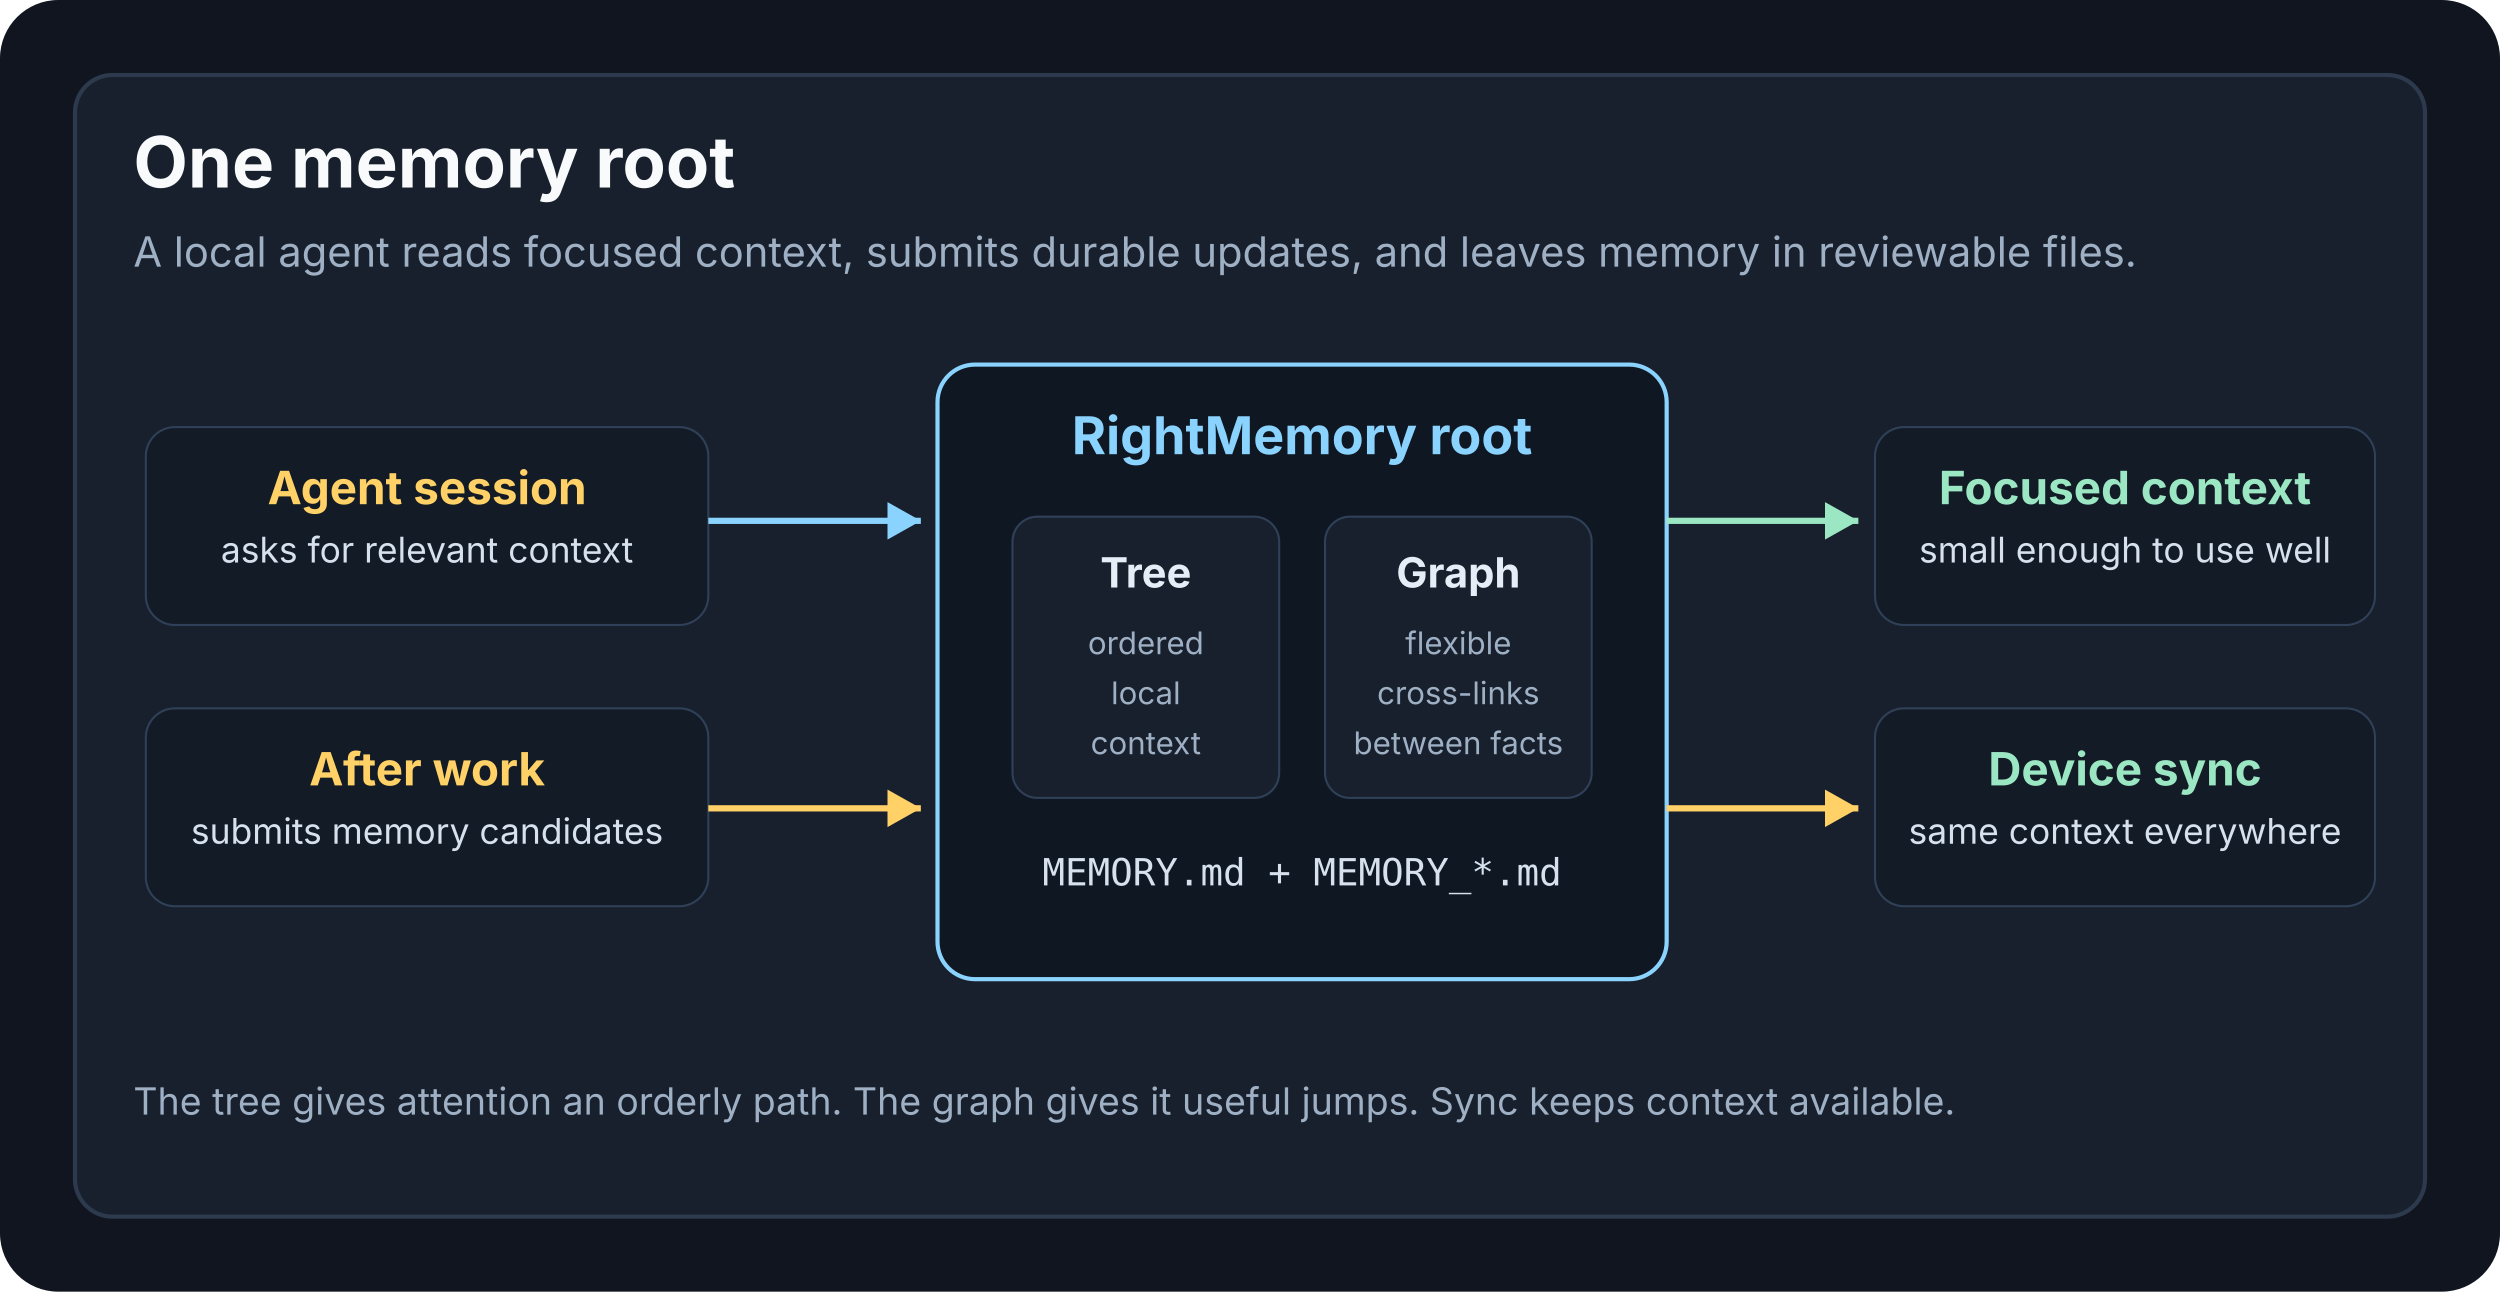
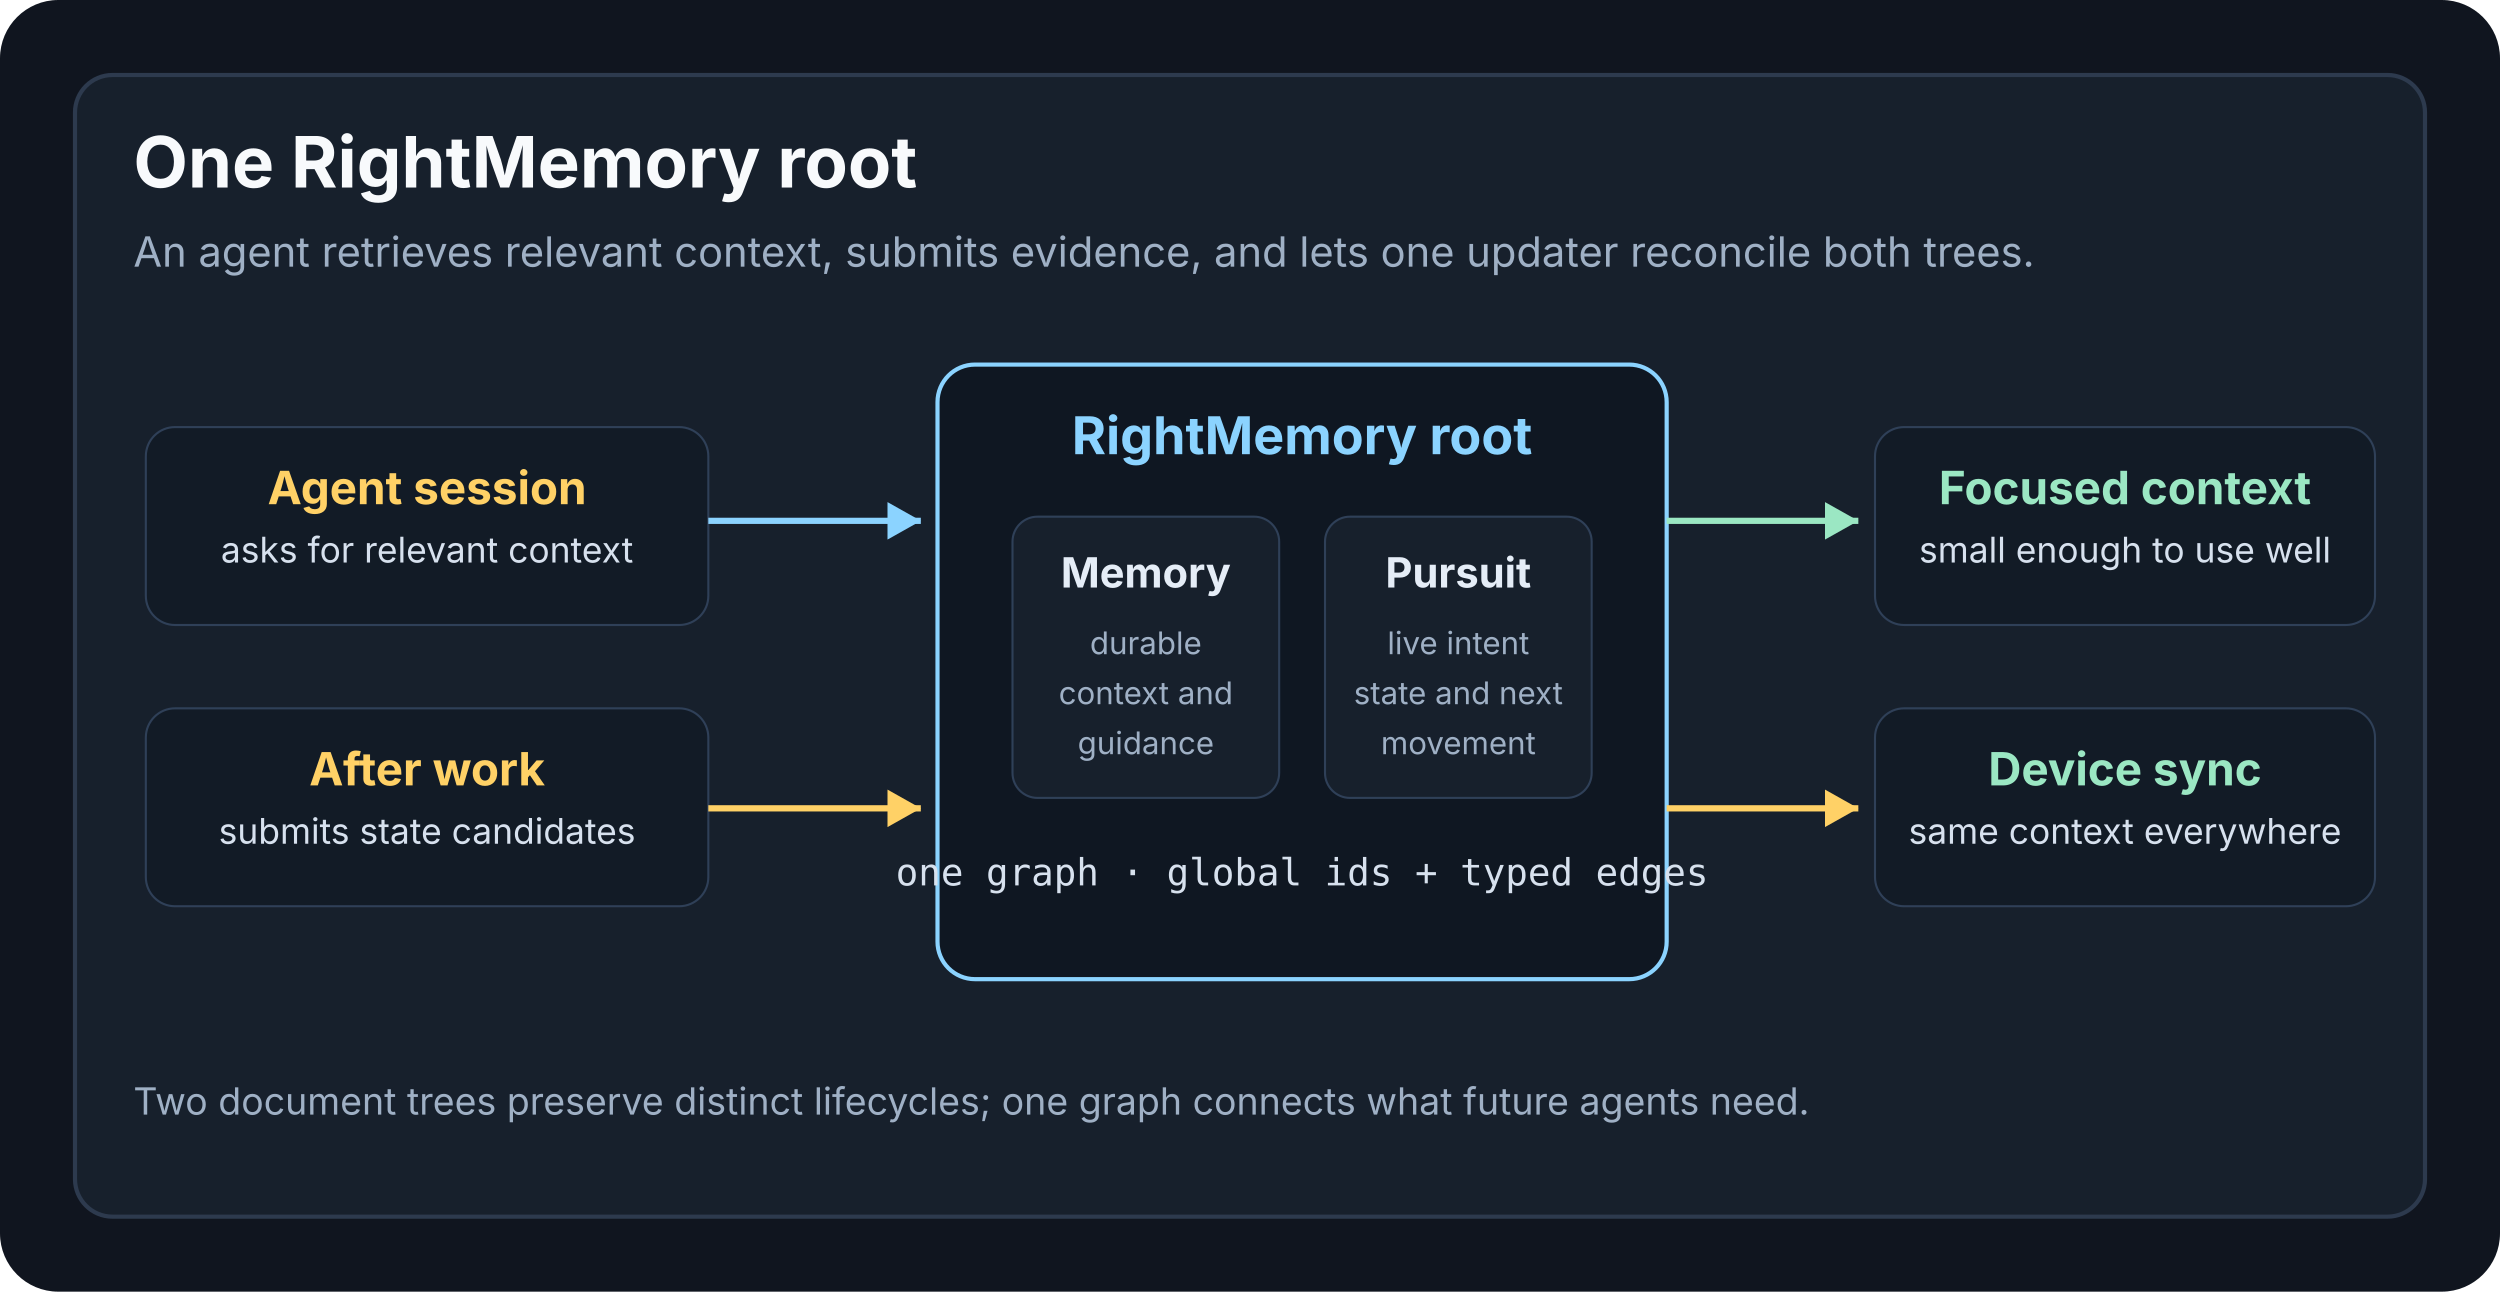
<svg xmlns="http://www.w3.org/2000/svg" width="1200" height="620" viewBox="0 0 1200 620" role="img" aria-labelledby="title desc">
  <rect width="1200" height="620" rx="28" fill="#10151f" />
  <rect x="36" y="36" width="1128" height="548" rx="18" fill="#17202c" stroke="#2d3a4e" stroke-width="2" />
-   <text x="64" y="90" fill="#f8fafc" font-family="Inter, ui-sans-serif, system-ui, -apple-system, BlinkMacSystemFont, sans-serif" font-size="34" font-weight="700">One memory root</text>
-   <text x="64" y="128" fill="#9fb0c5" font-family="Inter, ui-sans-serif, system-ui, sans-serif" font-size="20">A local agent reads focused context, submits durable updates, and leaves memory in reviewable files.</text>
+   <text x="64" y="90" fill="#f8fafc" font-family="Inter, ui-sans-serif, system-ui, -apple-system, BlinkMacSystemFont, sans-serif" font-size="34" font-weight="700">One RightMemory root</text>
+   <text x="64" y="128" fill="#9fb0c5" font-family="Inter, ui-sans-serif, system-ui, sans-serif" font-size="20">An agent retrieves relevant context, submits evidence, and lets one updater reconcile both trees.</text>
  <rect x="70" y="205" width="270" height="95" rx="14" fill="#121b26" stroke="#2f4058" />
  <text x="205" y="242" text-anchor="middle" fill="#ffd166" font-family="Inter, ui-sans-serif, system-ui, sans-serif" font-size="22" font-weight="700">Agent session</text>
  <text x="205" y="270" text-anchor="middle" fill="#d7e1ee" font-family="Inter, ui-sans-serif, system-ui, sans-serif" font-size="17">asks for relevant context</text>
  <rect x="70" y="340" width="270" height="95" rx="14" fill="#121b26" stroke="#2f4058" />
  <text x="205" y="377" text-anchor="middle" fill="#ffd166" font-family="Inter, ui-sans-serif, system-ui, sans-serif" font-size="22" font-weight="700">After work</text>
-   <text x="205" y="405" text-anchor="middle" fill="#d7e1ee" font-family="Inter, ui-sans-serif, system-ui, sans-serif" font-size="17">submits memory candidates</text>
+   <text x="205" y="405" text-anchor="middle" fill="#d7e1ee" font-family="Inter, ui-sans-serif, system-ui, sans-serif" font-size="17">submits state candidates</text>
  <rect x="450" y="175" width="350" height="295" rx="18" fill="#0f1722" stroke="#8bd3ff" stroke-width="2" />
  <text x="625" y="218" text-anchor="middle" fill="#8bd3ff" font-family="Inter, ui-sans-serif, system-ui, sans-serif" font-size="25" font-weight="700">RightMemory root</text>
  <rect x="486" y="248" width="128" height="135" rx="12" fill="#17202c" stroke="#2f4058" />
-   <text x="550" y="282" text-anchor="middle" fill="#e5edf7" font-family="Inter, ui-sans-serif, system-ui, sans-serif" font-size="20" font-weight="700">Tree</text>
-   <text x="550" y="314" text-anchor="middle" fill="#9fb0c5" font-family="Inter, ui-sans-serif, system-ui, sans-serif" font-size="15">ordered</text>
-   <text x="550" y="338" text-anchor="middle" fill="#9fb0c5" font-family="Inter, ui-sans-serif, system-ui, sans-serif" font-size="15">local</text>
-   <text x="550" y="362" text-anchor="middle" fill="#9fb0c5" font-family="Inter, ui-sans-serif, system-ui, sans-serif" font-size="15">context</text>
+   <text x="550" y="282" text-anchor="middle" fill="#e5edf7" font-family="Inter, ui-sans-serif, system-ui, sans-serif" font-size="20" font-weight="700">Memory</text>
+   <text x="550" y="314" text-anchor="middle" fill="#9fb0c5" font-family="Inter, ui-sans-serif, system-ui, sans-serif" font-size="15">durable</text>
+   <text x="550" y="338" text-anchor="middle" fill="#9fb0c5" font-family="Inter, ui-sans-serif, system-ui, sans-serif" font-size="15">context and</text>
+   <text x="550" y="362" text-anchor="middle" fill="#9fb0c5" font-family="Inter, ui-sans-serif, system-ui, sans-serif" font-size="15">guidance</text>
  <rect x="636" y="248" width="128" height="135" rx="12" fill="#17202c" stroke="#2f4058" />
-   <text x="700" y="282" text-anchor="middle" fill="#e5edf7" font-family="Inter, ui-sans-serif, system-ui, sans-serif" font-size="20" font-weight="700">Graph</text>
-   <text x="700" y="314" text-anchor="middle" fill="#9fb0c5" font-family="Inter, ui-sans-serif, system-ui, sans-serif" font-size="15">flexible</text>
-   <text x="700" y="338" text-anchor="middle" fill="#9fb0c5" font-family="Inter, ui-sans-serif, system-ui, sans-serif" font-size="15">cross-links</text>
-   <text x="700" y="362" text-anchor="middle" fill="#9fb0c5" font-family="Inter, ui-sans-serif, system-ui, sans-serif" font-size="15">between facts</text>
-   <text x="625" y="425" text-anchor="middle" fill="#d7e1ee" font-family="ui-monospace, SFMono-Regular, Menlo, Consolas, monospace" font-size="18">MEMORY.md + MEMORY_*.md</text>
+   <text x="700" y="282" text-anchor="middle" fill="#e5edf7" font-family="Inter, ui-sans-serif, system-ui, sans-serif" font-size="20" font-weight="700">Pursuit</text>
+   <text x="700" y="314" text-anchor="middle" fill="#9fb0c5" font-family="Inter, ui-sans-serif, system-ui, sans-serif" font-size="15">live intent</text>
+   <text x="700" y="338" text-anchor="middle" fill="#9fb0c5" font-family="Inter, ui-sans-serif, system-ui, sans-serif" font-size="15">state and next</text>
+   <text x="700" y="362" text-anchor="middle" fill="#9fb0c5" font-family="Inter, ui-sans-serif, system-ui, sans-serif" font-size="15">movement</text>
+   <text x="625" y="425" text-anchor="middle" fill="#d7e1ee" font-family="ui-monospace, SFMono-Regular, Menlo, Consolas, monospace" font-size="18">one graph · global ids + typed edges</text>
  <rect x="900" y="205" width="240" height="95" rx="14" fill="#121b26" stroke="#2f4058" />
  <text x="1020" y="242" text-anchor="middle" fill="#9be7c3" font-family="Inter, ui-sans-serif, system-ui, sans-serif" font-size="22" font-weight="700">Focused context</text>
  <text x="1020" y="270" text-anchor="middle" fill="#d7e1ee" font-family="Inter, ui-sans-serif, system-ui, sans-serif" font-size="17">small enough to use well</text>
  <rect x="900" y="340" width="240" height="95" rx="14" fill="#121b26" stroke="#2f4058" />
  <text x="1020" y="377" text-anchor="middle" fill="#9be7c3" font-family="Inter, ui-sans-serif, system-ui, sans-serif" font-size="22" font-weight="700">Device sync</text>
  <text x="1020" y="405" text-anchor="middle" fill="#d7e1ee" font-family="Inter, ui-sans-serif, system-ui, sans-serif" font-size="17">same context everywhere</text>
  <path d="M340 250 C380 250 402 250 442 250" stroke="#8bd3ff" stroke-width="3" fill="none" />
  <path d="M442 250 L426 241 L426 259 Z" fill="#8bd3ff" />
  <path d="M800 250 C836 250 856 250 892 250" stroke="#9be7c3" stroke-width="3" fill="none" />
  <path d="M892 250 L876 241 L876 259 Z" fill="#9be7c3" />
  <path d="M340 388 C380 388 402 388 442 388" stroke="#ffd166" stroke-width="3" fill="none" />
  <path d="M442 388 L426 379 L426 397 Z" fill="#ffd166" />
  <path d="M800 388 C836 388 856 388 892 388" stroke="#ffd166" stroke-width="3" fill="none" />
  <path d="M892 388 L876 379 L876 397 Z" fill="#ffd166" />
-   <text x="64" y="535" fill="#9fb0c5" font-family="Inter, ui-sans-serif, system-ui, sans-serif" font-size="18">The tree gives attention an orderly path. The graph gives it useful jumps. Sync keeps context available.</text>
+   <text x="64" y="535" fill="#9fb0c5" font-family="Inter, ui-sans-serif, system-ui, sans-serif" font-size="18">Two document trees preserve distinct lifecycles; one graph connects what future agents need.</text>
</svg>
